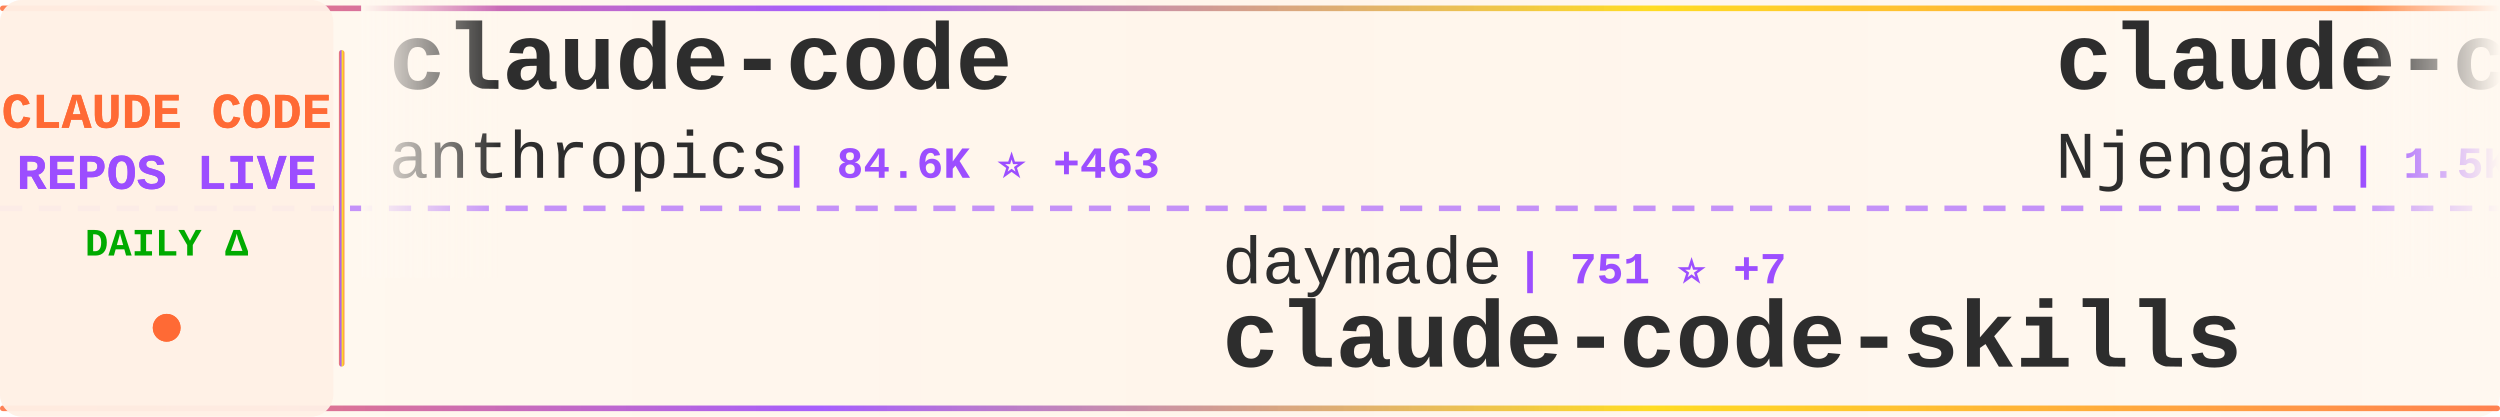
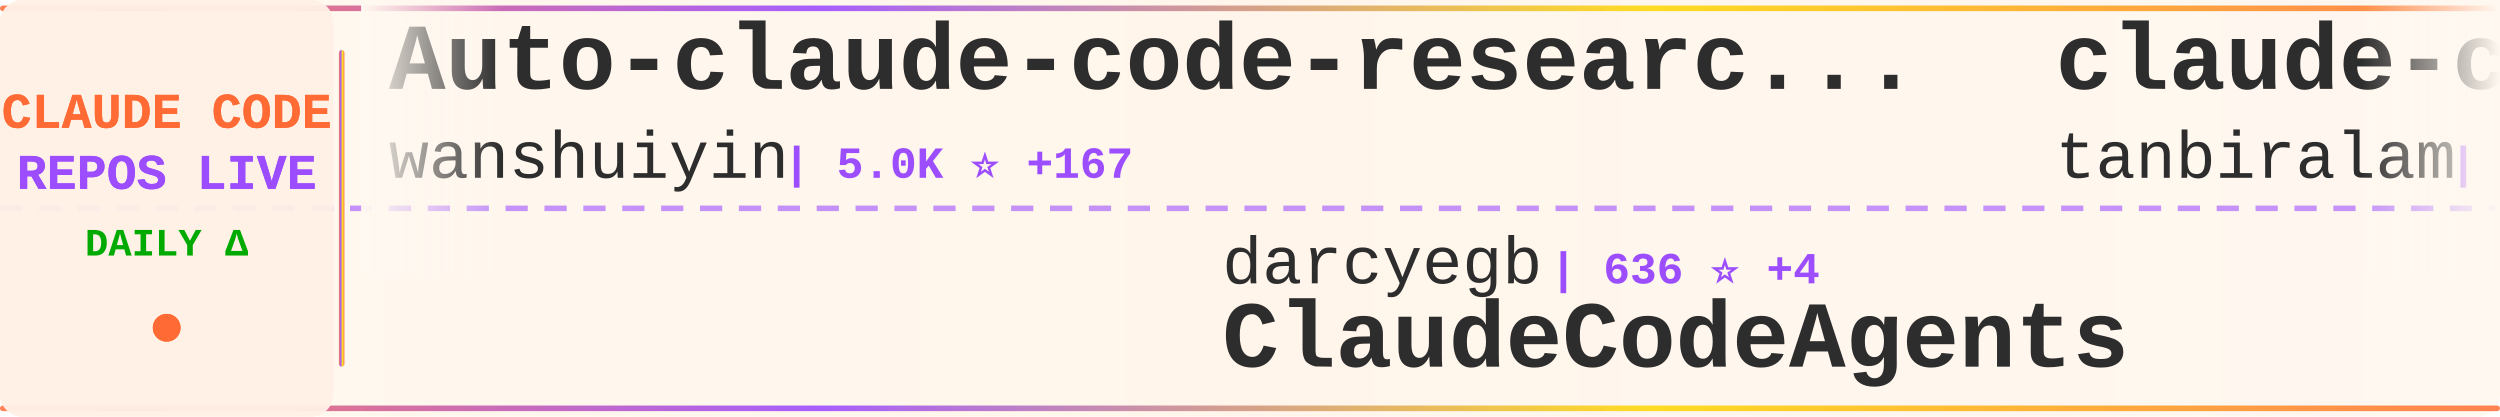
<svg xmlns="http://www.w3.org/2000/svg" width="900" height="150">
  <defs>
    <linearGradient id="tickerBg" x1="0%" y1="0%" x2="100%" y2="0%">
      <stop offset="0%" style="stop-color:#fff8f0;stop-opacity:0.98" />
      <stop offset="50%" style="stop-color:#fff5eb;stop-opacity:1" />
      <stop offset="100%" style="stop-color:#fff8f0;stop-opacity:0.98" />
    </linearGradient>
    <linearGradient id="borderGrad" x1="0%" y1="0%" x2="100%" y2="0%">
      <stop offset="0%" style="stop-color:#FF6B35;stop-opacity:0.85">
        <animate attributeName="stop-opacity" values="0.85;1;0.85" dur="2s" repeatCount="indefinite" />
      </stop>
      <stop offset="33%" style="stop-color:#9C4EFF;stop-opacity:0.9">
        <animate attributeName="stop-opacity" values="0.9;1;0.9" dur="2.2s" repeatCount="indefinite" />
      </stop>
      <stop offset="66%" style="stop-color:#FFD700;stop-opacity:0.85">
        <animate attributeName="stop-opacity" values="0.85;1;0.85" dur="1.8s" repeatCount="indefinite" />
      </stop>
      <stop offset="100%" style="stop-color:#FF6B35;stop-opacity:0.85">
        <animate attributeName="stop-opacity" values="0.85;1;0.85" dur="2s" repeatCount="indefinite" />
      </stop>
    </linearGradient>
    <filter id="textGlow">
      <feGaussianBlur stdDeviation="0.15" result="coloredBlur" />
      <feMerge>
        <feMergeNode in="coloredBlur" />
        <feMergeNode in="SourceGraphic" />
      </feMerge>
    </filter>
    <filter id="metricGlow">
      <feGaussianBlur stdDeviation="0.2" result="coloredBlur" />
      <feMerge>
        <feMergeNode in="coloredBlur" />
        <feMergeNode in="SourceGraphic" />
      </feMerge>
    </filter>
    <linearGradient id="leftFade" x1="0%" y1="0%" x2="100%" y2="0%">
      <stop offset="0%" style="stop-color:#fff8f0;stop-opacity:1" />
      <stop offset="100%" style="stop-color:#fff8f0;stop-opacity:0" />
    </linearGradient>
    <linearGradient id="rightFade" x1="0%" y1="0%" x2="100%" y2="0%">
      <stop offset="0%" style="stop-color:#fff8f0;stop-opacity:0" />
      <stop offset="100%" style="stop-color:#fff8f0;stop-opacity:1" />
    </linearGradient>
  </defs>
  <rect width="900" height="150" fill="url(#tickerBg)" rx="8" />
  <rect x="0" y="2" width="900" height="2" fill="url(#borderGrad)" rx="1" />
  <rect x="0" y="146" width="900" height="2" fill="url(#borderGrad)" rx="1" />
  <line x1="0" y1="75" x2="900" y2="75" stroke="#9C4EFF" stroke-width="2" stroke-dasharray="8 6" opacity="0.6" />
  <rect x="0" y="0" width="120" height="150" fill="#fff0e6" opacity="0.95" rx="8" />
  <text x="60" y="46" font-family="'Courier New', monospace" font-size="18" font-weight="bold" fill="#FF6B35" text-anchor="middle" filter="url(#textGlow)">
    CLAUDE CODE
  </text>
  <text x="60" y="68" font-family="'Courier New', monospace" font-size="18" font-weight="bold" fill="#9C4EFF" text-anchor="middle" filter="url(#textGlow)">
    REPOS LIVE
  </text>
  <text x="60" y="92" font-family="'Courier New', monospace" font-size="14" font-weight="bold" fill="#00aa00" text-anchor="middle">
    DAILY Δ
  </text>
  <circle cx="60" cy="118" r="5" fill="#FF6B35" filter="url(#metricGlow)">
    <animate attributeName="r" values="4;6;4" dur="1.5s" repeatCount="indefinite" />
    <animate attributeName="opacity" values="0.6;1;0.6" dur="1.5s" repeatCount="indefinite" />
  </circle>
  <rect x="122" y="18" width="2" height="114" fill="url(#borderGrad)" rx="1" />
  <clipPath id="tickerClip">
    <rect x="130" y="0" width="770" height="150" />
  </clipPath>
  <g clip-path="url(#tickerClip)">
    <g id="tickerItems">
      <animateTransform attributeName="transform" attributeType="XML" type="translate" from="0 0" to="-3000 0" dur="54s" repeatCount="indefinite" />
      <g transform="translate(0, 0)">
-         <text x="140" y="32" font-family="'Courier New', monospace" font-size="34" font-weight="bold" fill="#2d2d2d">claude-code</text>
-         <text x="140" y="64" font-family="'Courier New', monospace" font-size="24" font-weight="normal" fill="#2d2d2d" opacity="1.0">anthropics</text>
-         <text x="282" y="64" font-family="'Courier New', monospace" font-size="16" font-weight="bold" fill="#9C4EFF"> | 84.6K ⭐ +463</text>
+         <text x="140" y="32" font-family="'Courier New', monospace" font-size="34" font-weight="bold" fill="#2d2d2d">Auto-claude-code-researc...</text>
+         <text x="140" y="64" font-family="'Courier New', monospace" font-size="24" font-weight="normal" fill="#2d2d2d" opacity="1.0">wanshuiyin</text>
+         <text x="282" y="64" font-family="'Courier New', monospace" font-size="16" font-weight="bold" fill="#9C4EFF"> | 5.0K ⭐ +167</text>
      </g>
      <g transform="translate(300, 0)">
-         <text x="140" y="102" font-family="'Courier New', monospace" font-size="24" font-weight="normal" fill="#2d2d2d" opacity="1.0">daymade</text>
-         <text x="246" y="102" font-family="'Courier New', monospace" font-size="16" font-weight="bold" fill="#9C4EFF"> | 751 ⭐ +7</text>
-         <text x="140" y="132" font-family="'Courier New', monospace" font-size="34" font-weight="bold" fill="#2d2d2d">claude-code-skills</text>
+         <text x="140" y="102" font-family="'Courier New', monospace" font-size="24" font-weight="normal" fill="#2d2d2d" opacity="1.0">darcyegb</text>
+         <text x="258" y="102" font-family="'Courier New', monospace" font-size="16" font-weight="bold" fill="#9C4EFF"> | 636 ⭐ +4</text>
+         <text x="140" y="132" font-family="'Courier New', monospace" font-size="34" font-weight="bold" fill="#2d2d2d">ClaudeCodeAgents</text>
      </g>
      <g transform="translate(600, 0)">
-         <text x="140" y="32" font-family="'Courier New', monospace" font-size="34" font-weight="bold" fill="#2d2d2d">claude-code-cheat-sheet</text>
-         <text x="140" y="64" font-family="'Courier New', monospace" font-size="24" font-weight="normal" fill="#2d2d2d" opacity="1.0">Njengah</text>
-         <text x="246" y="64" font-family="'Courier New', monospace" font-size="16" font-weight="bold" fill="#9C4EFF"> | 1.5K ⭐ +8</text>
+         <text x="140" y="32" font-family="'Courier New', monospace" font-size="34" font-weight="bold" fill="#2d2d2d">claude-code</text>
+         <text x="140" y="64" font-family="'Courier New', monospace" font-size="24" font-weight="normal" fill="#2d2d2d" opacity="1.0">tanbiralam</text>
+         <text x="282" y="64" font-family="'Courier New', monospace" font-size="16" font-weight="bold" fill="#9C4EFF"> | 219 ⭐ +219</text>
      </g>
      <g transform="translate(900, 0)">
-         <text x="140" y="102" font-family="'Courier New', monospace" font-size="24" font-weight="normal" fill="#2d2d2d" opacity="1.0">VoltAgent</text>
-         <text x="270" y="102" font-family="'Courier New', monospace" font-size="16" font-weight="bold" fill="#9C4EFF"> | 15.7K ⭐ +124</text>
-         <text x="140" y="132" font-family="'Courier New', monospace" font-size="34" font-weight="bold" fill="#2d2d2d">awesome-claude-code-suba...</text>
+         <text x="140" y="102" font-family="'Courier New', monospace" font-size="24" font-weight="normal" fill="#2d2d2d" opacity="1.0">snarktank</text>
+         <text x="270" y="102" font-family="'Courier New', monospace" font-size="16" font-weight="bold" fill="#9C4EFF"> | 14.2K ⭐ +70</text>
+         <text x="140" y="132" font-family="'Courier New', monospace" font-size="34" font-weight="bold" fill="#2d2d2d">ralph</text>
      </g>
      <g transform="translate(1200, 0)">
-         <text x="140" y="32" font-family="'Courier New', monospace" font-size="34" font-weight="bold" fill="#2d2d2d">claude-code-proxy</text>
-         <text x="140" y="64" font-family="'Courier New', monospace" font-size="24" font-weight="normal" fill="#2d2d2d" opacity="1.0">1rgs</text>
-         <text x="210" y="64" font-family="'Courier New', monospace" font-size="16" font-weight="bold" fill="#9C4EFF"> | 3.3K ⭐ +7</text>
+         <text x="140" y="32" font-family="'Courier New', monospace" font-size="34" font-weight="bold" fill="#2d2d2d">claude-code-deep-dive</text>
+         <text x="140" y="64" font-family="'Courier New', monospace" font-size="24" font-weight="normal" fill="#2d2d2d" opacity="1.0">tvytlx</text>
+         <text x="234" y="64" font-family="'Courier New', monospace" font-size="16" font-weight="bold" fill="#9C4EFF"> | 1.0K ⭐ +1.0K</text>
      </g>
      <g transform="translate(1500, 0)">
-         <text x="140" y="102" font-family="'Courier New', monospace" font-size="24" font-weight="normal" fill="#2d2d2d" opacity="1.0">sugyan</text>
-         <text x="234" y="102" font-family="'Courier New', monospace" font-size="16" font-weight="bold" fill="#9C4EFF"> | 989 ⭐ +3</text>
-         <text x="140" y="132" font-family="'Courier New', monospace" font-size="34" font-weight="bold" fill="#2d2d2d">claude-code-webui</text>
+         <text x="140" y="102" font-family="'Courier New', monospace" font-size="24" font-weight="normal" fill="#2d2d2d" opacity="1.0">ChinaSiro</text>
+         <text x="270" y="102" font-family="'Courier New', monospace" font-size="16" font-weight="bold" fill="#9C4EFF"> | 4.5K ⭐ +4.5K</text>
+         <text x="140" y="132" font-family="'Courier New', monospace" font-size="34" font-weight="bold" fill="#2d2d2d">claude-code-sourcemap</text>
      </g>
      <g transform="translate(1800, 0)">
-         <text x="140" y="32" font-family="'Courier New', monospace" font-size="34" font-weight="bold" fill="#2d2d2d">claude-code-best-practic...</text>
-         <text x="140" y="64" font-family="'Courier New', monospace" font-size="24" font-weight="normal" fill="#2d2d2d" opacity="1.0">shanraisshan</text>
-         <text x="306" y="64" font-family="'Courier New', monospace" font-size="16" font-weight="bold" fill="#9C4EFF"> | 26.1K ⭐ +1.7K</text>
+         <text x="140" y="32" font-family="'Courier New', monospace" font-size="34" font-weight="bold" fill="#2d2d2d">claude-code</text>
+         <text x="140" y="64" font-family="'Courier New', monospace" font-size="24" font-weight="normal" fill="#2d2d2d" opacity="1.0">chatgptprojects</text>
+         <text x="342" y="64" font-family="'Courier New', monospace" font-size="16" font-weight="bold" fill="#9C4EFF"> | 1.4K ⭐ +1.4K</text>
      </g>
      <g transform="translate(2100, 0)">
-         <text x="140" y="102" font-family="'Courier New', monospace" font-size="24" font-weight="normal" fill="#2d2d2d" opacity="1.0">siteboon</text>
-         <text x="258" y="102" font-family="'Courier New', monospace" font-size="16" font-weight="bold" fill="#9C4EFF"> | 9.2K ⭐ +50</text>
-         <text x="140" y="132" font-family="'Courier New', monospace" font-size="34" font-weight="bold" fill="#2d2d2d">claudecodeui</text>
+         <text x="140" y="102" font-family="'Courier New', monospace" font-size="24" font-weight="normal" fill="#2d2d2d" opacity="1.0">trailofbits</text>
+         <text x="294" y="102" font-family="'Courier New', monospace" font-size="16" font-weight="bold" fill="#9C4EFF"> | 1.7K ⭐ +13</text>
+         <text x="140" y="132" font-family="'Courier New', monospace" font-size="34" font-weight="bold" fill="#2d2d2d">claude-code-config</text>
      </g>
      <g transform="translate(2400, 0)">
-         <text x="140" y="32" font-family="'Courier New', monospace" font-size="34" font-weight="bold" fill="#2d2d2d">opencode</text>
-         <text x="140" y="64" font-family="'Courier New', monospace" font-size="24" font-weight="normal" fill="#2d2d2d" opacity="1.0">anomalyco</text>
-         <text x="270" y="64" font-family="'Courier New', monospace" font-size="16" font-weight="bold" fill="#9C4EFF"> | 133.0K ⭐ +649</text>
+         <text x="140" y="32" font-family="'Courier New', monospace" font-size="34" font-weight="bold" fill="#2d2d2d">claude-code-router</text>
+         <text x="140" y="64" font-family="'Courier New', monospace" font-size="24" font-weight="normal" fill="#2d2d2d" opacity="1.0">musistudio</text>
+         <text x="282" y="64" font-family="'Courier New', monospace" font-size="16" font-weight="bold" fill="#9C4EFF"> | 30.9K ⭐ +130</text>
      </g>
      <g transform="translate(2700, 0)">
-         <text x="140" y="102" font-family="'Courier New', monospace" font-size="24" font-weight="normal" fill="#2d2d2d" opacity="1.0">affaan-m</text>
-         <text x="258" y="102" font-family="'Courier New', monospace" font-size="16" font-weight="bold" fill="#9C4EFF"> | 119.8K ⭐ +3.4K</text>
-         <text x="140" y="132" font-family="'Courier New', monospace" font-size="34" font-weight="bold" fill="#2d2d2d">everything-claude-code</text>
+         <text x="140" y="102" font-family="'Courier New', monospace" font-size="24" font-weight="normal" fill="#2d2d2d" opacity="1.0">KimYx0207</text>
+         <text x="270" y="102" font-family="'Courier New', monospace" font-size="16" font-weight="bold" fill="#9C4EFF"> | 2.5K ⭐ +53</text>
+         <text x="140" y="132" font-family="'Courier New', monospace" font-size="34" font-weight="bold" fill="#2d2d2d">Claude-Code-x-OpenClaw-G...</text>
      </g>
      <g transform="translate(3000, 0)">
-         <text x="140" y="32" font-family="'Courier New', monospace" font-size="34" font-weight="bold" fill="#2d2d2d">claude-code</text>
-         <text x="140" y="64" font-family="'Courier New', monospace" font-size="24" font-weight="normal" fill="#2d2d2d" opacity="1.0">anthropics</text>
-         <text x="282" y="64" font-family="'Courier New', monospace" font-size="16" font-weight="bold" fill="#9C4EFF"> | 84.6K ⭐ +463</text>
+         <text x="140" y="32" font-family="'Courier New', monospace" font-size="34" font-weight="bold" fill="#2d2d2d">Auto-claude-code-researc...</text>
+         <text x="140" y="64" font-family="'Courier New', monospace" font-size="24" font-weight="normal" fill="#2d2d2d" opacity="1.0">wanshuiyin</text>
+         <text x="282" y="64" font-family="'Courier New', monospace" font-size="16" font-weight="bold" fill="#9C4EFF"> | 5.0K ⭐ +167</text>
      </g>
      <g transform="translate(3300, 0)">
-         <text x="140" y="102" font-family="'Courier New', monospace" font-size="24" font-weight="normal" fill="#2d2d2d" opacity="1.0">daymade</text>
-         <text x="246" y="102" font-family="'Courier New', monospace" font-size="16" font-weight="bold" fill="#9C4EFF"> | 751 ⭐ +7</text>
-         <text x="140" y="132" font-family="'Courier New', monospace" font-size="34" font-weight="bold" fill="#2d2d2d">claude-code-skills</text>
+         <text x="140" y="102" font-family="'Courier New', monospace" font-size="24" font-weight="normal" fill="#2d2d2d" opacity="1.0">darcyegb</text>
+         <text x="258" y="102" font-family="'Courier New', monospace" font-size="16" font-weight="bold" fill="#9C4EFF"> | 636 ⭐ +4</text>
+         <text x="140" y="132" font-family="'Courier New', monospace" font-size="34" font-weight="bold" fill="#2d2d2d">ClaudeCodeAgents</text>
      </g>
      <g transform="translate(3600, 0)">
-         <text x="140" y="32" font-family="'Courier New', monospace" font-size="34" font-weight="bold" fill="#2d2d2d">claude-code-cheat-sheet</text>
-         <text x="140" y="64" font-family="'Courier New', monospace" font-size="24" font-weight="normal" fill="#2d2d2d" opacity="1.0">Njengah</text>
-         <text x="246" y="64" font-family="'Courier New', monospace" font-size="16" font-weight="bold" fill="#9C4EFF"> | 1.5K ⭐ +8</text>
+         <text x="140" y="32" font-family="'Courier New', monospace" font-size="34" font-weight="bold" fill="#2d2d2d">claude-code</text>
+         <text x="140" y="64" font-family="'Courier New', monospace" font-size="24" font-weight="normal" fill="#2d2d2d" opacity="1.0">tanbiralam</text>
+         <text x="282" y="64" font-family="'Courier New', monospace" font-size="16" font-weight="bold" fill="#9C4EFF"> | 219 ⭐ +219</text>
      </g>
      <g transform="translate(3900, 0)">
-         <text x="140" y="102" font-family="'Courier New', monospace" font-size="24" font-weight="normal" fill="#2d2d2d" opacity="1.0">VoltAgent</text>
-         <text x="270" y="102" font-family="'Courier New', monospace" font-size="16" font-weight="bold" fill="#9C4EFF"> | 15.7K ⭐ +124</text>
-         <text x="140" y="132" font-family="'Courier New', monospace" font-size="34" font-weight="bold" fill="#2d2d2d">awesome-claude-code-suba...</text>
+         <text x="140" y="102" font-family="'Courier New', monospace" font-size="24" font-weight="normal" fill="#2d2d2d" opacity="1.0">snarktank</text>
+         <text x="270" y="102" font-family="'Courier New', monospace" font-size="16" font-weight="bold" fill="#9C4EFF"> | 14.2K ⭐ +70</text>
+         <text x="140" y="132" font-family="'Courier New', monospace" font-size="34" font-weight="bold" fill="#2d2d2d">ralph</text>
      </g>
    </g>
  </g>
  <rect x="130" y="0" width="50" height="100" fill="url(#leftFade)" />
  <rect x="850" y="0" width="50" height="100" fill="url(#rightFade)" />
</svg>
